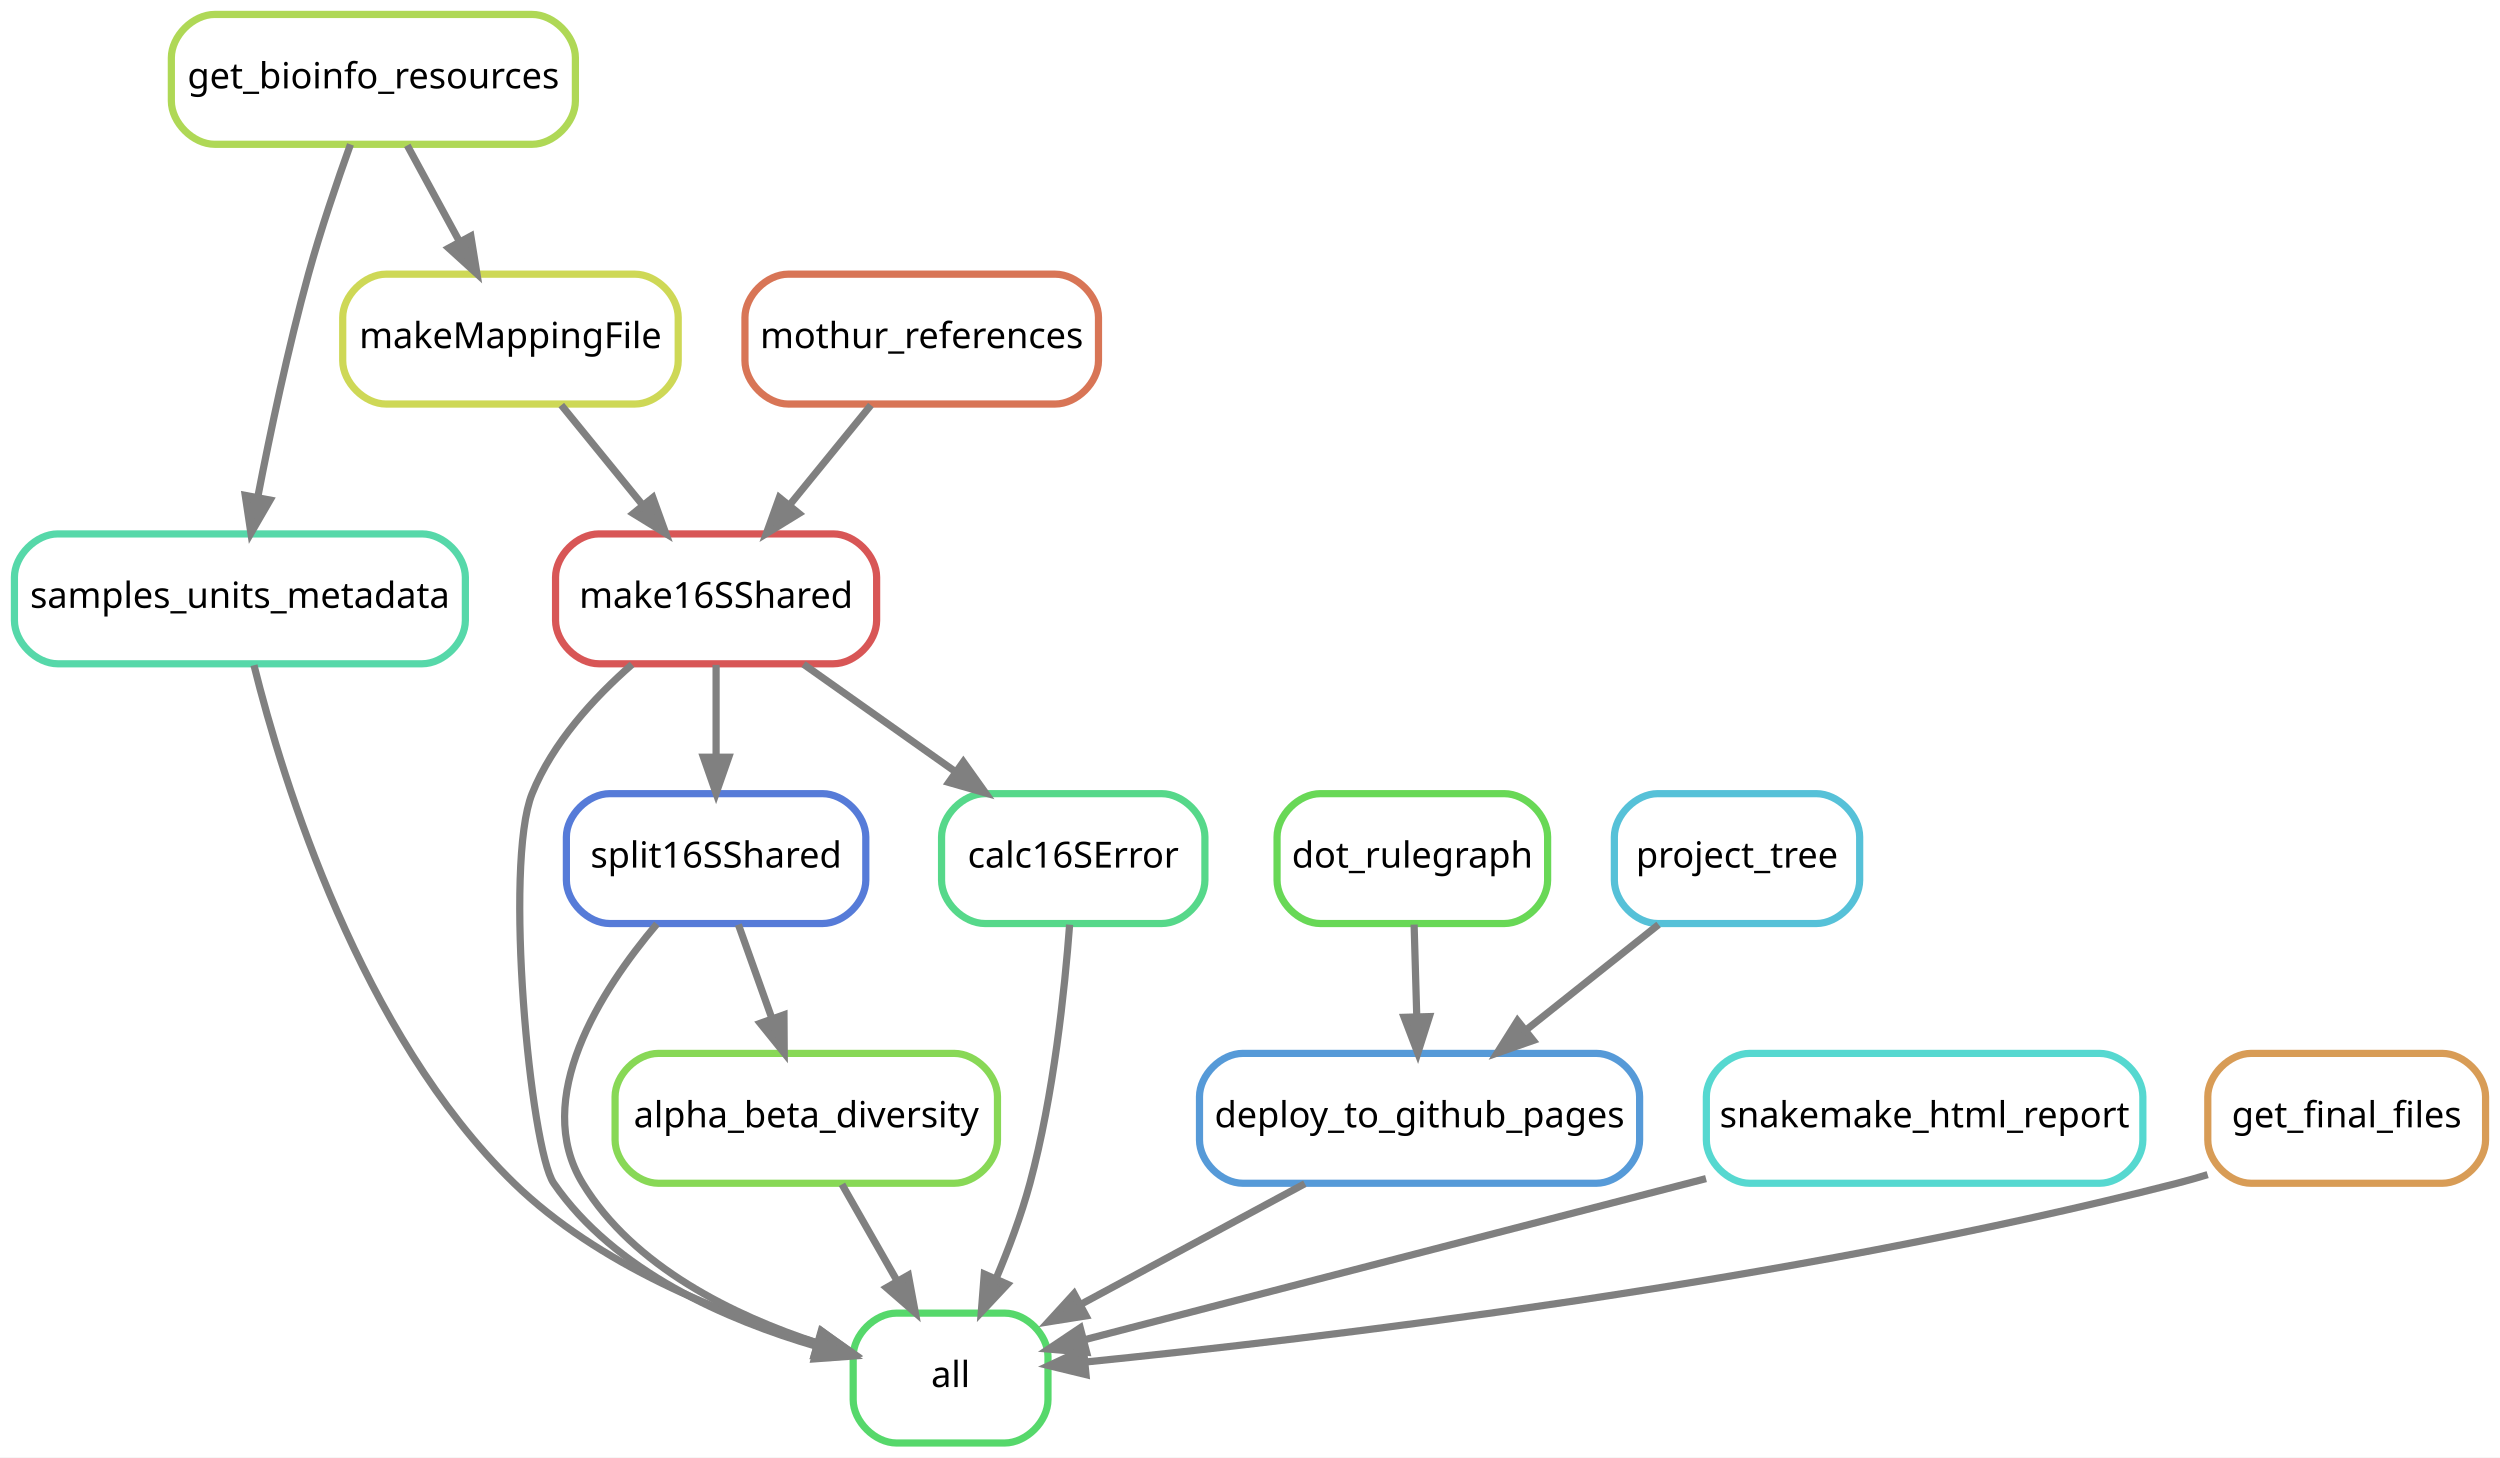
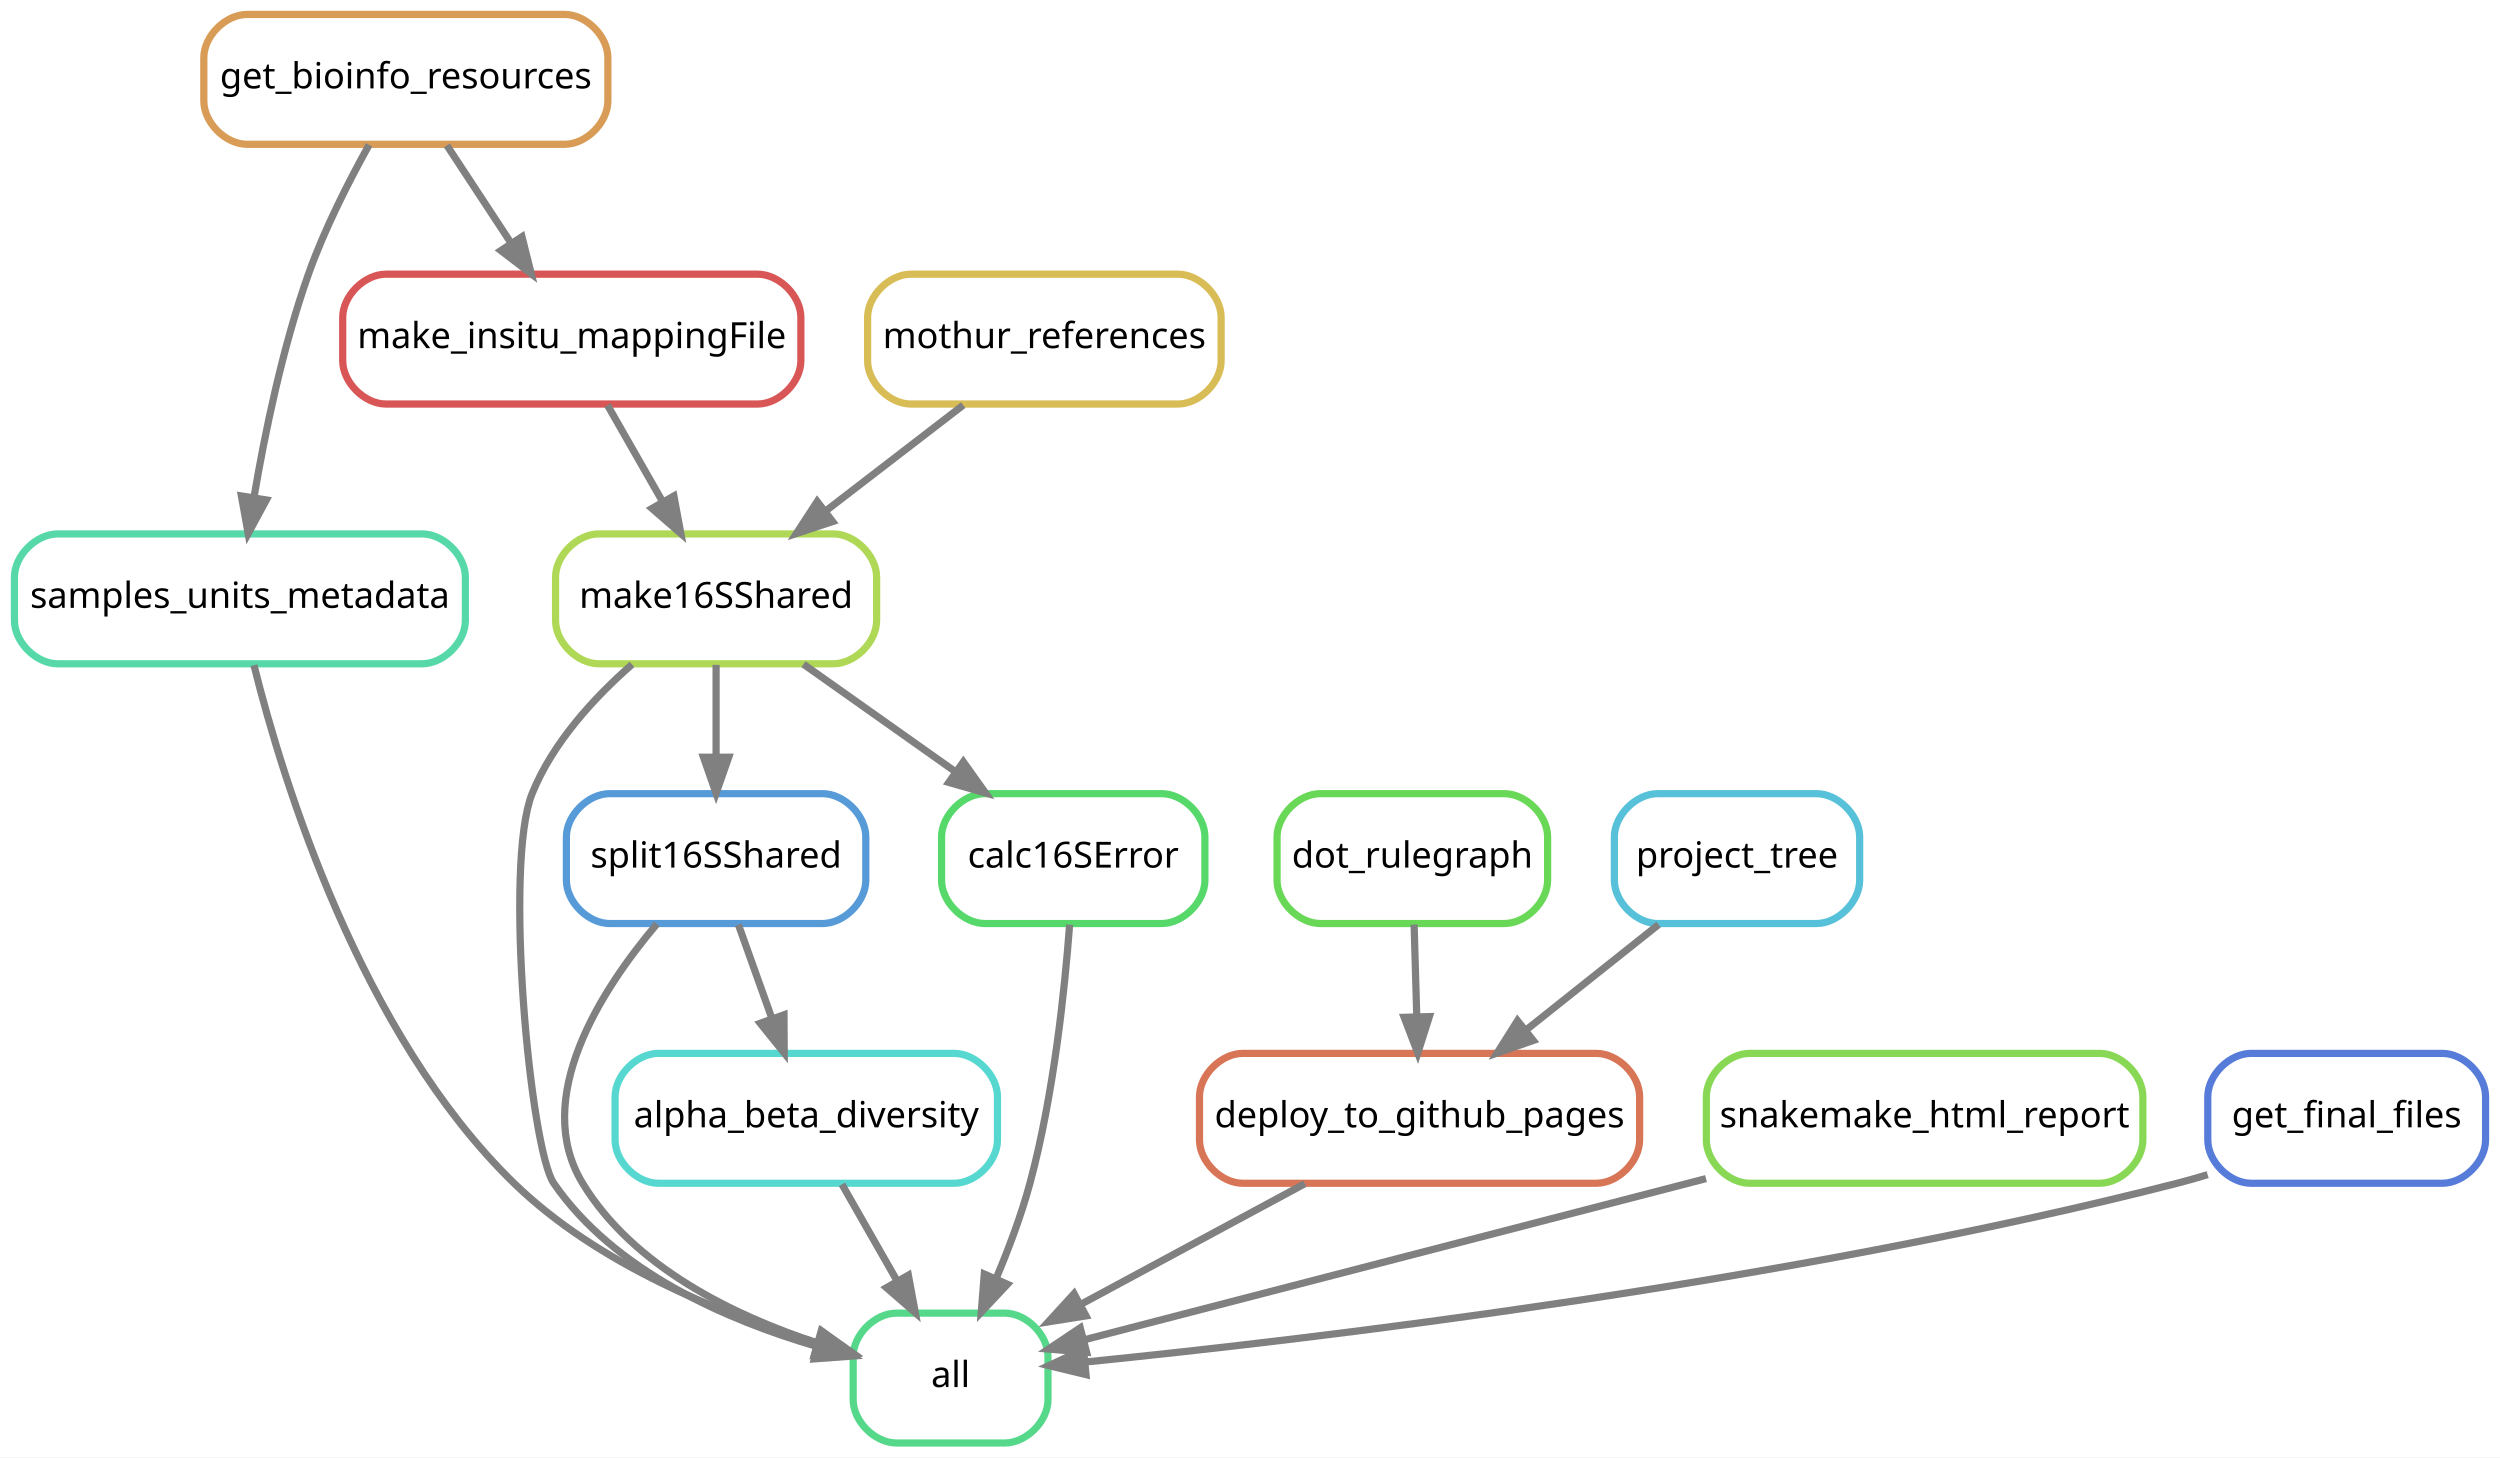
<svg xmlns="http://www.w3.org/2000/svg" width="693pt" height="404pt" viewBox="0.00 0.00 693.00 404.00">
  <g id="graph0" class="graph" transform="scale(1 1) rotate(0) translate(4 400)">
    <polygon fill="white" stroke="none" points="-4,4 -4,-400 689,-400 689,4 -4,4" />
    <g id="node1" class="node">
-       <path fill="none" stroke="#56d86b" stroke-width="2" d="M274.5,-36C274.5,-36 244.5,-36 244.5,-36 238.5,-36 232.5,-30 232.5,-24 232.5,-24 232.5,-12 232.5,-12 232.5,-6 238.5,0 244.5,0 244.5,0 274.5,0 274.5,0 280.5,0 286.5,-6 286.5,-12 286.5,-12 286.5,-24 286.5,-24 286.5,-30 280.5,-36 274.5,-36" />
+       <path fill="none" stroke="#56d88a" stroke-width="2" d="M274.5,-36C274.5,-36 244.5,-36 244.5,-36 238.5,-36 232.5,-30 232.5,-24 232.5,-24 232.5,-12 232.5,-12 232.5,-6 238.5,0 244.5,0 244.5,0 274.5,0 274.5,0 280.5,0 286.5,-6 286.5,-12 286.5,-12 286.5,-24 286.5,-24 286.5,-30 280.5,-36 274.5,-36" />
      <text text-anchor="middle" x="259.5" y="-15.5" font-family="sans" font-size="10.00">all</text>
    </g>
    <g id="node2" class="node">
      <path fill="none" stroke="#56d8a9" stroke-width="2" d="M113,-252C113,-252 12,-252 12,-252 6,-252 0,-246 0,-240 0,-240 0,-228 0,-228 0,-222 6,-216 12,-216 12,-216 113,-216 113,-216 119,-216 125,-222 125,-228 125,-228 125,-240 125,-240 125,-246 119,-252 113,-252" />
      <text text-anchor="middle" x="62.5" y="-231.5" font-family="sans" font-size="10.00">samples_units_metadata</text>
    </g>
    <g id="edge5" class="edge">
      <path fill="none" stroke="grey" stroke-width="2" d="M66.4,-215.6C74.47,-183.25 95.95,-113.37 138.5,-72 161.73,-49.42 196.16,-35.62 222.36,-27.79" />
      <polygon fill="grey" stroke="grey" stroke-width="2" points="223.64,-31.06 232.31,-24.98 221.74,-24.33 223.64,-31.06" />
    </g>
    <g id="node3" class="node">
-       <path fill="none" stroke="#afd856" stroke-width="2" d="M143.5,-396C143.5,-396 55.5,-396 55.5,-396 49.5,-396 43.5,-390 43.5,-384 43.5,-384 43.5,-372 43.5,-372 43.5,-366 49.5,-360 55.5,-360 55.5,-360 143.5,-360 143.5,-360 149.5,-360 155.5,-366 155.5,-372 155.5,-372 155.5,-384 155.5,-384 155.5,-390 149.5,-396 143.5,-396" />
-       <text text-anchor="middle" x="99.5" y="-375.5" font-family="sans" font-size="10.00">get_bioinfo_resources</text>
+       <path fill="none" stroke="#d89c56" stroke-width="2" d="M152.5,-396C152.5,-396 64.5,-396 64.5,-396 58.5,-396 52.5,-390 52.5,-384 52.5,-384 52.5,-372 52.5,-372 52.5,-366 58.5,-360 64.5,-360 64.5,-360 152.5,-360 152.5,-360 158.5,-360 164.5,-366 164.5,-372 164.5,-372 164.5,-384 164.5,-384 164.5,-390 158.5,-396 152.5,-396" />
+       <text text-anchor="middle" x="108.5" y="-375.5" font-family="sans" font-size="10.00">get_bioinfo_resources</text>
    </g>
    <g id="edge9" class="edge">
-       <path fill="none" stroke="grey" stroke-width="2" d="M93.15,-359.97C89.45,-349.66 84.86,-336.18 81.5,-324 75.87,-303.57 70.92,-280.11 67.49,-262.4" />
-       <polygon fill="grey" stroke="grey" stroke-width="2" points="70.86,-261.38 65.55,-252.21 63.98,-262.68 70.86,-261.38" />
+       <path fill="none" stroke="grey" stroke-width="2" d="M98.31,-359.84C92.67,-349.71 85.92,-336.46 81.5,-324 74.34,-303.8 69.43,-280.03 66.4,-262.13" />
+       <polygon fill="grey" stroke="grey" stroke-width="2" points="69.83,-261.41 64.79,-252.09 62.92,-262.52 69.83,-261.41" />
    </g>
    <g id="node5" class="node">
-       <path fill="none" stroke="#ced856" stroke-width="2" d="M172,-324C172,-324 103,-324 103,-324 97,-324 91,-318 91,-312 91,-312 91,-300 91,-300 91,-294 97,-288 103,-288 103,-288 172,-288 172,-288 178,-288 184,-294 184,-300 184,-300 184,-312 184,-312 184,-318 178,-324 172,-324" />
-       <text text-anchor="middle" x="137.5" y="-303.5" font-family="sans" font-size="10.00">makeMappingFile</text>
+       <path fill="none" stroke="#d85656" stroke-width="2" d="M206,-324C206,-324 103,-324 103,-324 97,-324 91,-318 91,-312 91,-312 91,-300 91,-300 91,-294 97,-288 103,-288 103,-288 206,-288 206,-288 212,-288 218,-294 218,-300 218,-300 218,-312 218,-312 218,-318 212,-324 206,-324" />
+       <text text-anchor="middle" x="154.5" y="-303.5" font-family="sans" font-size="10.00">make_insitu_mappingFile</text>
    </g>
    <g id="edge12" class="edge">
-       <path fill="none" stroke="grey" stroke-width="2" d="M108.89,-359.7C113.26,-351.64 118.56,-341.89 123.4,-332.98" />
-       <polygon fill="grey" stroke="grey" stroke-width="2" points="126.52,-334.56 128.21,-324.1 120.37,-331.22 126.52,-334.56" />
+       <path fill="none" stroke="grey" stroke-width="2" d="M119.87,-359.7C125.22,-351.56 131.7,-341.69 137.61,-332.7" />
+       <polygon fill="grey" stroke="grey" stroke-width="2" points="140.69,-334.38 143.26,-324.1 134.84,-330.54 140.69,-334.38" />
    </g>
    <g id="node4" class="node">
-       <path fill="none" stroke="#d85656" stroke-width="2" d="M227,-252C227,-252 162,-252 162,-252 156,-252 150,-246 150,-240 150,-240 150,-228 150,-228 150,-222 156,-216 162,-216 162,-216 227,-216 227,-216 233,-216 239,-222 239,-228 239,-228 239,-240 239,-240 239,-246 233,-252 227,-252" />
+       <path fill="none" stroke="#afd856" stroke-width="2" d="M227,-252C227,-252 162,-252 162,-252 156,-252 150,-246 150,-240 150,-240 150,-228 150,-228 150,-222 156,-216 162,-216 162,-216 227,-216 227,-216 233,-216 239,-222 239,-228 239,-228 239,-240 239,-240 239,-246 233,-252 227,-252" />
      <text text-anchor="middle" x="194.5" y="-231.5" font-family="sans" font-size="10.00">make16SShared</text>
    </g>
-     <g id="edge1" class="edge">
+     <g id="edge3" class="edge">
      <path fill="none" stroke="grey" stroke-width="2" d="M171.2,-215.82C160.6,-206.54 149.18,-194.09 143.5,-180 135.6,-160.4 142.97,-81.49 149.5,-72 166.29,-47.59 197.53,-34.04 222.44,-26.76" />
      <polygon fill="grey" stroke="grey" stroke-width="2" points="223.57,-30.08 232.32,-24.1 221.75,-23.32 223.57,-30.08" />
    </g>
    <g id="node7" class="node">
-       <path fill="none" stroke="#567bd8" stroke-width="2" d="M224,-180C224,-180 165,-180 165,-180 159,-180 153,-174 153,-168 153,-168 153,-156 153,-156 153,-150 159,-144 165,-144 165,-144 224,-144 224,-144 230,-144 236,-150 236,-156 236,-156 236,-168 236,-168 236,-174 230,-180 224,-180" />
+       <path fill="none" stroke="#569ad8" stroke-width="2" d="M224,-180C224,-180 165,-180 165,-180 159,-180 153,-174 153,-168 153,-168 153,-156 153,-156 153,-150 159,-144 165,-144 165,-144 224,-144 224,-144 230,-144 236,-150 236,-156 236,-156 236,-168 236,-168 236,-174 230,-180 224,-180" />
      <text text-anchor="middle" x="194.5" y="-159.5" font-family="sans" font-size="10.00">split16SShared</text>
    </g>
    <g id="edge13" class="edge">
      <path fill="none" stroke="grey" stroke-width="2" d="M194.5,-215.7C194.5,-207.98 194.5,-198.71 194.5,-190.11" />
      <polygon fill="grey" stroke="grey" stroke-width="2" points="198,-190.1 194.5,-180.1 191,-190.1 198,-190.1" />
    </g>
    <g id="node9" class="node">
-       <path fill="none" stroke="#56d88a" stroke-width="2" d="M318,-180C318,-180 269,-180 269,-180 263,-180 257,-174 257,-168 257,-168 257,-156 257,-156 257,-150 263,-144 269,-144 269,-144 318,-144 318,-144 324,-144 330,-150 330,-156 330,-156 330,-168 330,-168 330,-174 324,-180 318,-180" />
+       <path fill="none" stroke="#56d86b" stroke-width="2" d="M318,-180C318,-180 269,-180 269,-180 263,-180 257,-174 257,-168 257,-168 257,-156 257,-156 257,-150 263,-144 269,-144 269,-144 318,-144 318,-144 324,-144 330,-150 330,-156 330,-156 330,-168 330,-168 330,-174 324,-180 318,-180" />
      <text text-anchor="middle" x="293.5" y="-159.5" font-family="sans" font-size="10.00">calc16SError</text>
    </g>
    <g id="edge15" class="edge">
      <path fill="none" stroke="grey" stroke-width="2" d="M218.72,-215.88C231.42,-206.89 247.16,-195.76 260.92,-186.03" />
      <polygon fill="grey" stroke="grey" stroke-width="2" points="263.04,-188.82 269.19,-180.19 259,-183.11 263.04,-188.82" />
    </g>
-     <g id="edge10" class="edge">
-       <path fill="none" stroke="grey" stroke-width="2" d="M151.59,-287.7C158.42,-279.3 166.76,-269.07 174.26,-259.86" />
-       <polygon fill="grey" stroke="grey" stroke-width="2" points="176.97,-262.07 180.57,-252.1 171.54,-257.65 176.97,-262.07" />
+     <g id="edge11" class="edge">
+       <path fill="none" stroke="grey" stroke-width="2" d="M164.39,-287.7C168.99,-279.64 174.56,-269.89 179.65,-260.98" />
+       <polygon fill="grey" stroke="grey" stroke-width="2" points="182.8,-262.52 184.73,-252.1 176.73,-259.05 182.8,-262.52" />
    </g>
    <g id="node6" class="node">
-       <path fill="none" stroke="#d87556" stroke-width="2" d="M288.5,-324C288.5,-324 214.5,-324 214.5,-324 208.5,-324 202.5,-318 202.5,-312 202.5,-312 202.5,-300 202.5,-300 202.5,-294 208.5,-288 214.5,-288 214.5,-288 288.5,-288 288.5,-288 294.5,-288 300.5,-294 300.5,-300 300.5,-300 300.5,-312 300.5,-312 300.5,-318 294.5,-324 288.5,-324" />
-       <text text-anchor="middle" x="251.5" y="-303.5" font-family="sans" font-size="10.00">mothur_references</text>
+       <path fill="none" stroke="#d8bc56" stroke-width="2" d="M322.5,-324C322.5,-324 248.5,-324 248.5,-324 242.5,-324 236.5,-318 236.5,-312 236.5,-312 236.5,-300 236.5,-300 236.5,-294 242.5,-288 248.5,-288 248.5,-288 322.5,-288 322.5,-288 328.5,-288 334.5,-294 334.5,-300 334.5,-300 334.5,-312 334.5,-312 334.5,-318 328.5,-324 322.5,-324" />
+       <text text-anchor="middle" x="285.5" y="-303.5" font-family="sans" font-size="10.00">mothur_references</text>
    </g>
-     <g id="edge11" class="edge">
-       <path fill="none" stroke="grey" stroke-width="2" d="M237.41,-287.7C230.58,-279.3 222.24,-269.07 214.74,-259.86" />
-       <polygon fill="grey" stroke="grey" stroke-width="2" points="217.46,-257.65 208.43,-252.1 212.03,-262.07 217.46,-257.65" />
+     <g id="edge10" class="edge">
+       <path fill="none" stroke="grey" stroke-width="2" d="M263.01,-287.7C251.54,-278.88 237.44,-268.03 225.02,-258.47" />
+       <polygon fill="grey" stroke="grey" stroke-width="2" points="226.8,-255.43 216.74,-252.1 222.53,-260.98 226.8,-255.43" />
    </g>
-     <g id="edge8" class="edge">
+     <g id="edge7" class="edge">
      <path fill="none" stroke="grey" stroke-width="2" d="M178.08,-143.87C162.45,-125.38 143.25,-95.46 157.5,-72 171.58,-48.82 199.45,-35.32 222.51,-27.75" />
      <polygon fill="grey" stroke="grey" stroke-width="2" points="223.81,-31.01 232.37,-24.76 221.78,-24.31 223.81,-31.01" />
    </g>
    <g id="node8" class="node">
-       <path fill="none" stroke="#88d856" stroke-width="2" d="M260.5,-108C260.5,-108 178.5,-108 178.5,-108 172.5,-108 166.5,-102 166.5,-96 166.5,-96 166.5,-84 166.5,-84 166.5,-78 172.5,-72 178.5,-72 178.5,-72 260.5,-72 260.5,-72 266.5,-72 272.5,-78 272.5,-84 272.5,-84 272.5,-96 272.5,-96 272.5,-102 266.5,-108 260.5,-108" />
+       <path fill="none" stroke="#56d8d0" stroke-width="2" d="M260.5,-108C260.5,-108 178.5,-108 178.5,-108 172.5,-108 166.5,-102 166.5,-96 166.5,-96 166.5,-84 166.5,-84 166.5,-78 172.5,-72 178.5,-72 178.5,-72 260.5,-72 260.5,-72 266.5,-72 272.5,-78 272.5,-84 272.5,-84 272.5,-96 272.5,-96 272.5,-102 266.5,-108 260.5,-108" />
      <text text-anchor="middle" x="219.5" y="-87.5" font-family="sans" font-size="10.00">alpha_beta_diversity</text>
    </g>
    <g id="edge14" class="edge">
      <path fill="none" stroke="grey" stroke-width="2" d="M200.68,-143.7C203.5,-135.81 206.89,-126.3 210.02,-117.55" />
      <polygon fill="grey" stroke="grey" stroke-width="2" points="213.32,-118.7 213.39,-108.1 206.73,-116.34 213.32,-118.7" />
    </g>
-     <g id="edge3" class="edge">
+     <g id="edge6" class="edge">
      <path fill="none" stroke="grey" stroke-width="2" d="M229.39,-71.7C233.99,-63.64 239.56,-53.89 244.65,-44.98" />
      <polygon fill="grey" stroke="grey" stroke-width="2" points="247.8,-46.52 249.73,-36.1 241.73,-43.05 247.8,-46.52" />
    </g>
    <g id="edge4" class="edge">
      <path fill="none" stroke="grey" stroke-width="2" d="M292.5,-143.68C291.14,-125.55 288.08,-96.38 281.5,-72 279.11,-63.15 275.6,-53.82 272.08,-45.49" />
      <polygon fill="grey" stroke="grey" stroke-width="2" points="275.25,-44 268.01,-36.27 268.84,-46.83 275.25,-44" />
    </g>
    <g id="node10" class="node">
-       <path fill="none" stroke="#569ad8" stroke-width="2" d="M438.5,-108C438.5,-108 340.5,-108 340.5,-108 334.5,-108 328.5,-102 328.5,-96 328.5,-96 328.5,-84 328.5,-84 328.5,-78 334.5,-72 340.5,-72 340.5,-72 438.5,-72 438.5,-72 444.5,-72 450.5,-78 450.5,-84 450.5,-84 450.5,-96 450.5,-96 450.5,-102 444.5,-108 438.5,-108" />
+       <path fill="none" stroke="#d87556" stroke-width="2" d="M438.5,-108C438.5,-108 340.5,-108 340.5,-108 334.5,-108 328.5,-102 328.5,-96 328.5,-96 328.5,-84 328.5,-84 328.5,-78 334.5,-72 340.5,-72 340.5,-72 438.5,-72 438.5,-72 444.5,-72 450.5,-78 450.5,-84 450.5,-84 450.5,-96 450.5,-96 450.5,-102 444.5,-108 438.5,-108" />
      <text text-anchor="middle" x="389.5" y="-87.5" font-family="sans" font-size="10.00">deploy_to_github_pages</text>
    </g>
-     <g id="edge7" class="edge">
+     <g id="edge1" class="edge">
      <path fill="none" stroke="grey" stroke-width="2" d="M357.7,-71.88C338.88,-61.74 314.99,-48.88 295.48,-38.37" />
      <polygon fill="grey" stroke="grey" stroke-width="2" points="297.04,-35.24 286.58,-33.58 293.73,-41.4 297.04,-35.24" />
    </g>
    <g id="node11" class="node">
      <path fill="none" stroke="#68d856" stroke-width="2" d="M413,-180C413,-180 362,-180 362,-180 356,-180 350,-174 350,-168 350,-168 350,-156 350,-156 350,-150 356,-144 362,-144 362,-144 413,-144 413,-144 419,-144 425,-150 425,-156 425,-156 425,-168 425,-168 425,-174 419,-180 413,-180" />
      <text text-anchor="middle" x="387.5" y="-159.5" font-family="sans" font-size="10.00">dot_rulegraph</text>
    </g>
-     <g id="edge17" class="edge">
+     <g id="edge16" class="edge">
      <path fill="none" stroke="grey" stroke-width="2" d="M387.99,-143.7C388.21,-135.98 388.48,-126.71 388.73,-118.11" />
      <polygon fill="grey" stroke="grey" stroke-width="2" points="392.22,-118.2 389.01,-108.1 385.23,-118 392.22,-118.2" />
    </g>
    <g id="node12" class="node">
      <path fill="none" stroke="#56c1d8" stroke-width="2" d="M499.5,-180C499.5,-180 455.5,-180 455.5,-180 449.5,-180 443.5,-174 443.5,-168 443.5,-168 443.5,-156 443.5,-156 443.5,-150 449.5,-144 455.5,-144 455.5,-144 499.5,-144 499.5,-144 505.5,-144 511.5,-150 511.5,-156 511.5,-156 511.5,-168 511.5,-168 511.5,-174 505.5,-180 499.5,-180" />
      <text text-anchor="middle" x="477.5" y="-159.5" font-family="sans" font-size="10.00">project_tree</text>
    </g>
-     <g id="edge16" class="edge">
+     <g id="edge17" class="edge">
      <path fill="none" stroke="grey" stroke-width="2" d="M455.75,-143.7C444.66,-134.88 431.03,-124.03 419.01,-114.47" />
      <polygon fill="grey" stroke="grey" stroke-width="2" points="421.01,-111.59 411,-108.1 416.65,-117.07 421.01,-111.59" />
    </g>
    <g id="node13" class="node">
-       <path fill="none" stroke="#56d8d0" stroke-width="2" d="M578,-108C578,-108 481,-108 481,-108 475,-108 469,-102 469,-96 469,-96 469,-84 469,-84 469,-78 475,-72 481,-72 481,-72 578,-72 578,-72 584,-72 590,-78 590,-84 590,-84 590,-96 590,-96 590,-102 584,-108 578,-108" />
+       <path fill="none" stroke="#88d856" stroke-width="2" d="M578,-108C578,-108 481,-108 481,-108 475,-108 469,-102 469,-96 469,-96 469,-84 469,-84 469,-78 475,-72 481,-72 481,-72 578,-72 578,-72 584,-72 590,-78 590,-84 590,-84 590,-96 590,-96 590,-102 584,-108 578,-108" />
      <text text-anchor="middle" x="529.5" y="-87.5" font-family="sans" font-size="10.00">snakemake_html_report</text>
    </g>
-     <g id="edge6" class="edge">
+     <g id="edge2" class="edge">
      <path fill="none" stroke="grey" stroke-width="2" d="M468.91,-73.29C415.97,-59.57 340.83,-40.09 296.43,-28.58" />
      <polygon fill="grey" stroke="grey" stroke-width="2" points="297.2,-25.16 286.64,-26.04 295.44,-31.93 297.2,-25.16" />
    </g>
    <g id="node14" class="node">
-       <path fill="none" stroke="#d89c56" stroke-width="2" d="M673,-108C673,-108 620,-108 620,-108 614,-108 608,-102 608,-96 608,-96 608,-84 608,-84 608,-78 614,-72 620,-72 620,-72 673,-72 673,-72 679,-72 685,-78 685,-84 685,-84 685,-96 685,-96 685,-102 679,-108 673,-108" />
+       <path fill="none" stroke="#567bd8" stroke-width="2" d="M673,-108C673,-108 620,-108 620,-108 614,-108 608,-102 608,-96 608,-96 608,-84 608,-84 608,-78 614,-72 620,-72 620,-72 673,-72 673,-72 679,-72 685,-78 685,-84 685,-84 685,-96 685,-96 685,-102 679,-108 673,-108" />
      <text text-anchor="middle" x="646.5" y="-87.5" font-family="sans" font-size="10.00">get_final_files</text>
    </g>
-     <g id="edge2" class="edge">
+     <g id="edge8" class="edge">
      <path fill="none" stroke="grey" stroke-width="2" d="M607.96,-74.39C605.11,-73.52 602.27,-72.71 599.5,-72 491.46,-44.31 360.17,-28.82 297,-22.46" />
      <polygon fill="grey" stroke="grey" stroke-width="2" points="297.04,-18.95 286.74,-21.45 296.35,-25.92 297.04,-18.95" />
    </g>
  </g>
</svg>
